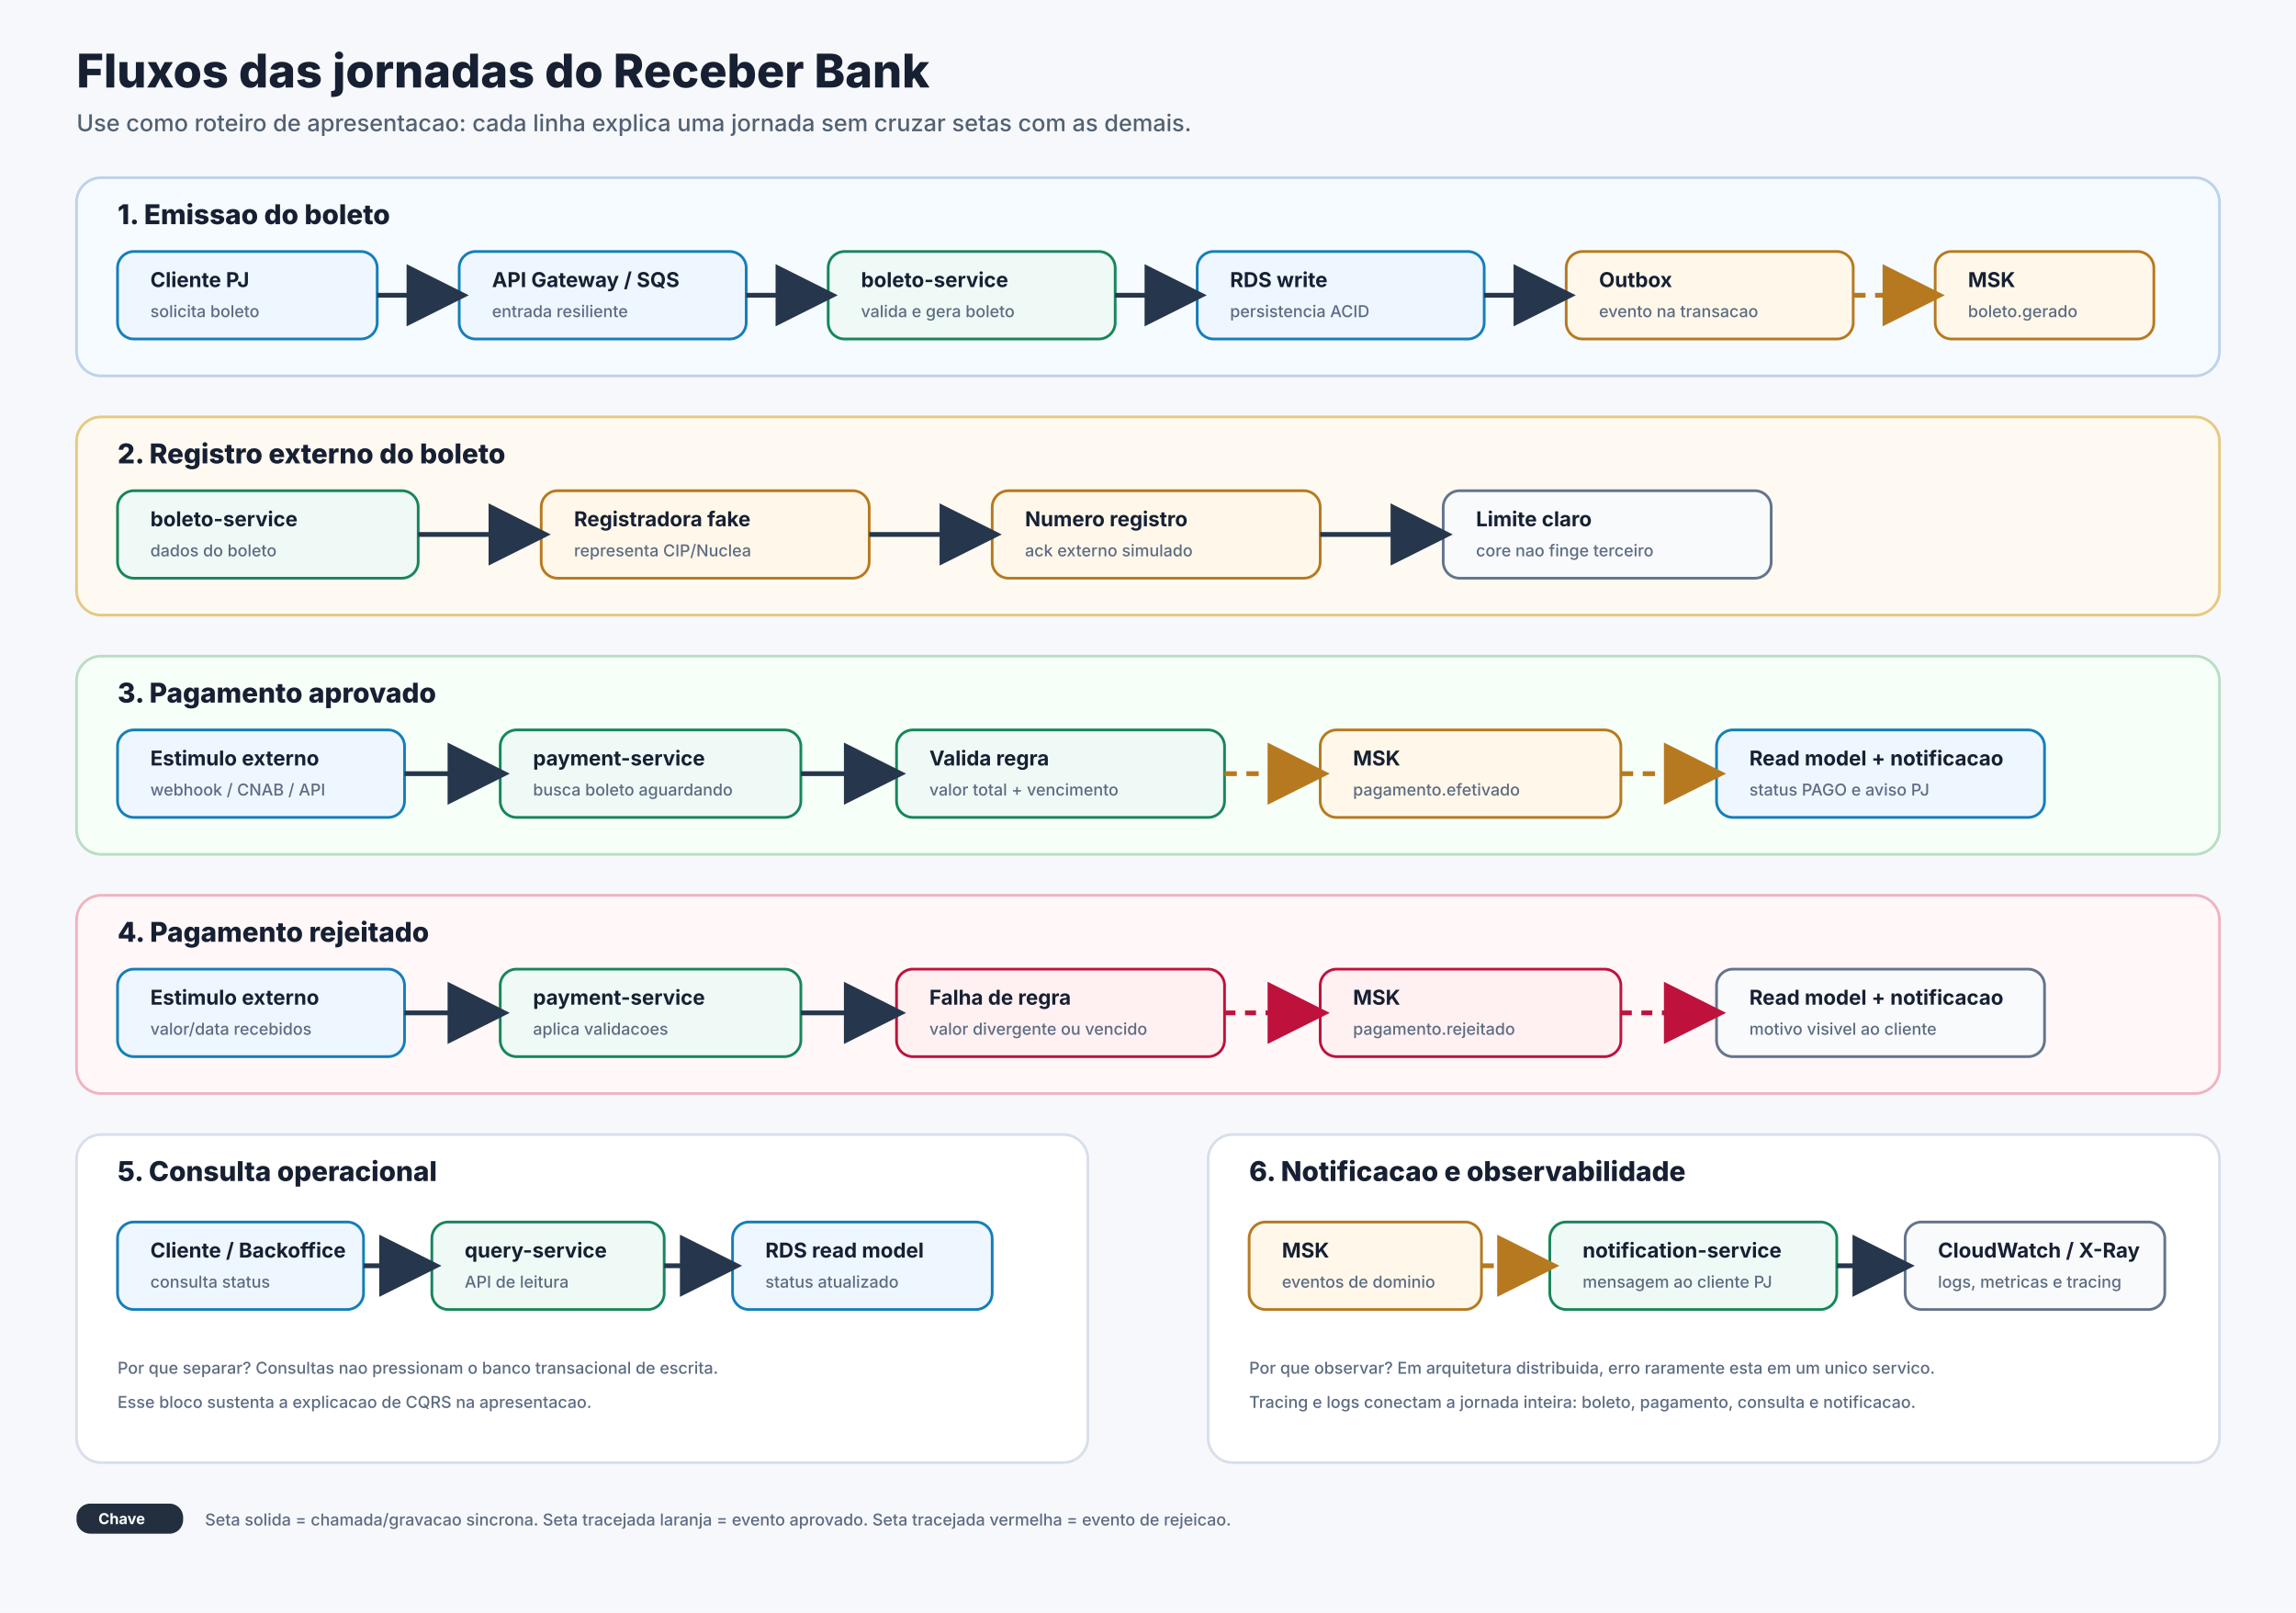
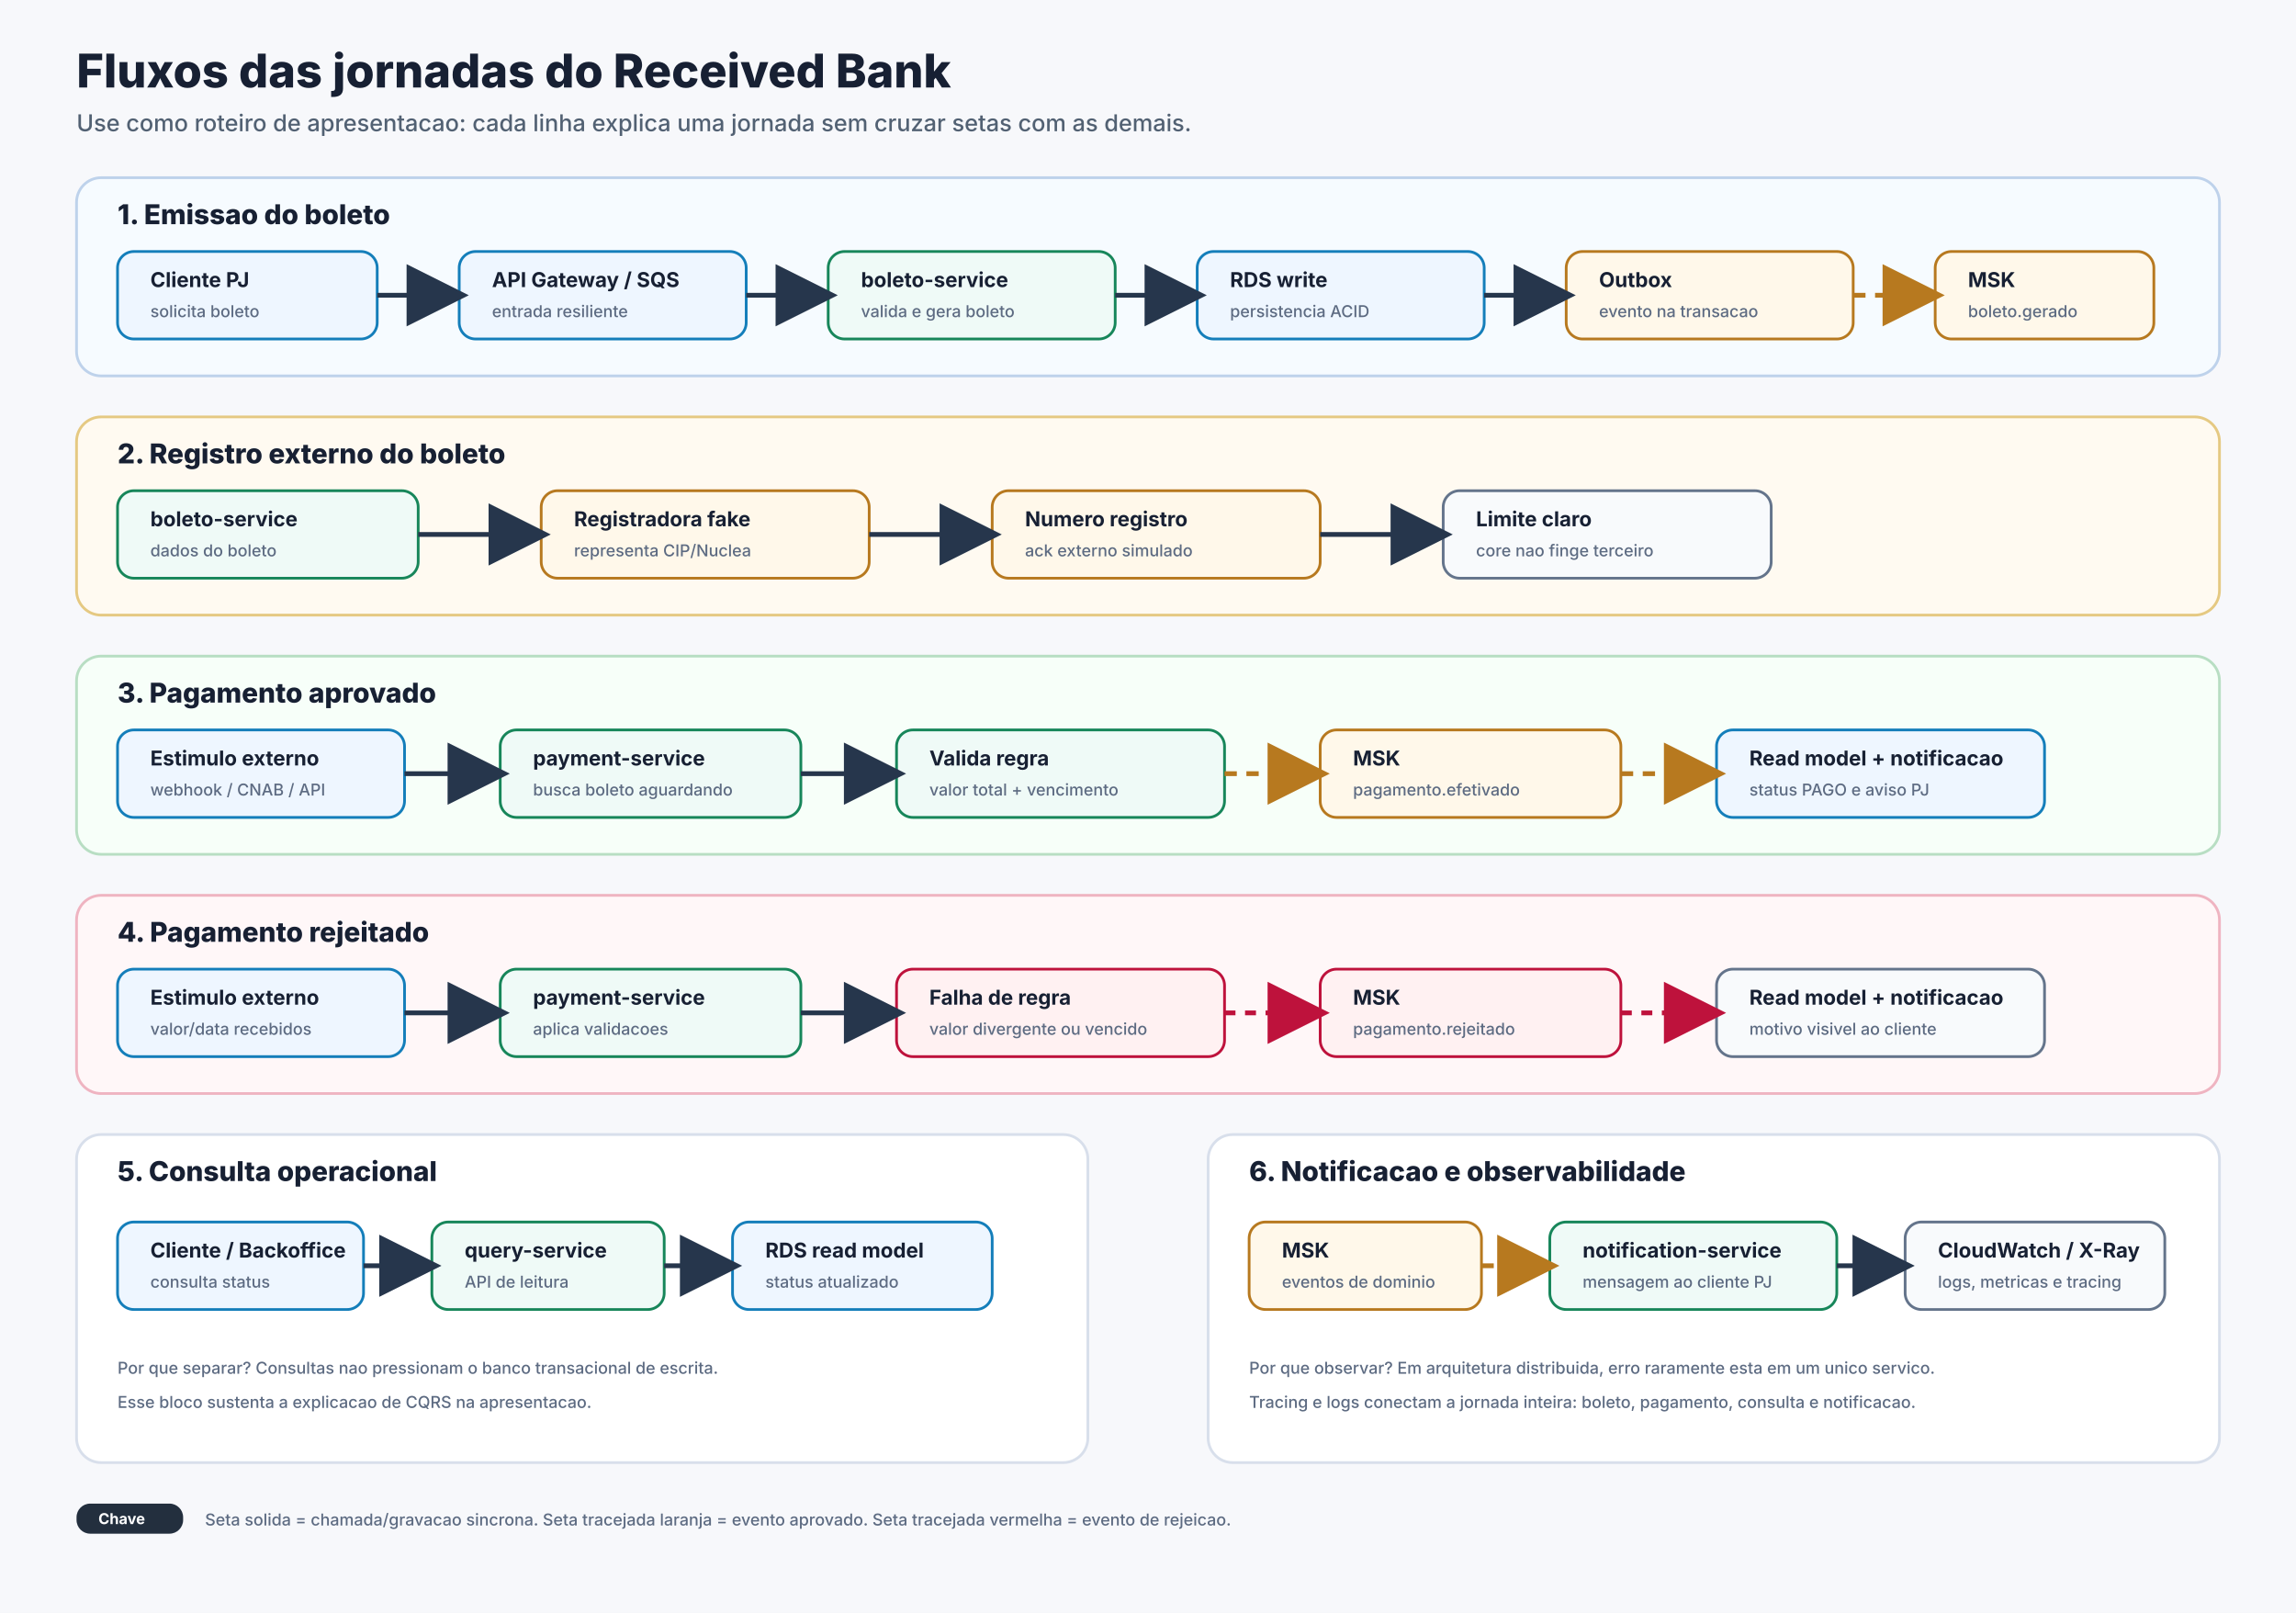
<svg xmlns="http://www.w3.org/2000/svg" width="1680" height="1180" viewBox="0 0 1680 1180" role="img" aria-labelledby="title desc">
  <defs>
    <style>
      .bg { fill: #f7f8fb; }
      .title { fill: #172033; font: 800 34px Inter, Arial, sans-serif; }
      .subtitle { fill: #526173; font: 500 17px Inter, Arial, sans-serif; }
      .journey { fill: #ffffff; stroke: #d8dfeb; stroke-width: 2; rx: 18; }
      .journey-blue { fill: #f6fbff; stroke: #bed2eb; }
      .journey-green { fill: #f7fff9; stroke: #b8dec3; }
      .journey-red { fill: #fff7f8; stroke: #efb4c1; }
      .journey-amber { fill: #fffaf1; stroke: #e5c982; }
      .box { fill: #ffffff; stroke: #cfd8e6; stroke-width: 2; rx: 12; }
      .box-blue { fill: #eef6ff; stroke: #147eba; }
      .box-green { fill: #effaf7; stroke: #17865a; }
      .box-orange { fill: #fff8ea; stroke: #b7791f; }
      .box-red { fill: #fff1f2; stroke: #be123c; }
      .box-gray { fill: #f8fafc; stroke: #64748b; }
      .h { fill: #172033; font: 800 20px Inter, Arial, sans-serif; }
      .label { fill: #172033; font: 700 15px Inter, Arial, sans-serif; }
      .small { fill: #5d6b82; font: 500 12px Inter, Arial, sans-serif; }
      .tag { fill: #232f3e; rx: 10; }
      .tag-text { fill: #ffffff; font: 700 11px Inter, Arial, sans-serif; }
      .arrow { fill: none; stroke: #26364c; stroke-width: 3.5; marker-end: url(#arrow); }
      .event { fill: none; stroke: #b7791f; stroke-width: 3.5; stroke-dasharray: 9 7; marker-end: url(#arrow-orange); }
      .reject { fill: none; stroke: #be123c; stroke-width: 3.5; stroke-dasharray: 8 7; marker-end: url(#arrow-red); }
    </style>
    <marker id="arrow" markerWidth="13" markerHeight="13" refX="11" refY="6.5" orient="auto">
      <path d="M0 0 L13 6.5 L0 13 Z" fill="#26364c" />
    </marker>
    <marker id="arrow-orange" markerWidth="13" markerHeight="13" refX="11" refY="6.5" orient="auto">
      <path d="M0 0 L13 6.5 L0 13 Z" fill="#b7791f" />
    </marker>
    <marker id="arrow-red" markerWidth="13" markerHeight="13" refX="11" refY="6.5" orient="auto">
      <path d="M0 0 L13 6.5 L0 13 Z" fill="#be123c" />
    </marker>
  </defs>
  <rect width="1680" height="1180" class="bg" />
-   <text x="56" y="64" class="title">Fluxos das jornadas do Receber Bank</text>
+   <text x="56" y="64" class="title">Fluxos das jornadas do Received Bank</text>
  <text x="56" y="96" class="subtitle">Use como roteiro de apresentacao: cada linha explica uma jornada sem cruzar setas com as demais.</text>
  <rect x="56" y="130" width="1568" height="145" class="journey journey-blue" />
  <text x="86" y="164" class="h">1. Emissao do boleto</text>
  <rect x="86" y="184" width="190" height="64" class="box box-blue" />
  <text x="110" y="210" class="label">Cliente PJ</text>
  <text x="110" y="232" class="small">solicita boleto</text>
  <rect x="336" y="184" width="210" height="64" class="box box-blue" />
  <text x="360" y="210" class="label">API Gateway / SQS</text>
  <text x="360" y="232" class="small">entrada resiliente</text>
  <rect x="606" y="184" width="210" height="64" class="box box-green" />
  <text x="630" y="210" class="label">boleto-service</text>
  <text x="630" y="232" class="small">valida e gera boleto</text>
  <rect x="876" y="184" width="210" height="64" class="box box-blue" />
  <text x="900" y="210" class="label">RDS write</text>
  <text x="900" y="232" class="small">persistencia ACID</text>
  <rect x="1146" y="184" width="210" height="64" class="box box-orange" />
  <text x="1170" y="210" class="label">Outbox</text>
  <text x="1170" y="232" class="small">evento na transacao</text>
  <rect x="1416" y="184" width="160" height="64" class="box box-orange" />
  <text x="1440" y="210" class="label">MSK</text>
  <text x="1440" y="232" class="small">boleto.gerado</text>
  <path d="M276 216 H336" class="arrow" />
  <path d="M546 216 H606" class="arrow" />
  <path d="M816 216 H876" class="arrow" />
  <path d="M1086 216 H1146" class="arrow" />
  <path d="M1356 216 H1416" class="event" />
  <rect x="56" y="305" width="1568" height="145" class="journey journey-amber" />
  <text x="86" y="339" class="h">2. Registro externo do boleto</text>
  <rect x="86" y="359" width="220" height="64" class="box box-green" />
  <text x="110" y="385" class="label">boleto-service</text>
  <text x="110" y="407" class="small">dados do boleto</text>
  <rect x="396" y="359" width="240" height="64" class="box box-orange" />
  <text x="420" y="385" class="label">Registradora fake</text>
  <text x="420" y="407" class="small">representa CIP/Nuclea</text>
  <rect x="726" y="359" width="240" height="64" class="box box-orange" />
  <text x="750" y="385" class="label">Numero registro</text>
  <text x="750" y="407" class="small">ack externo simulado</text>
  <rect x="1056" y="359" width="240" height="64" class="box box-gray" />
  <text x="1080" y="385" class="label">Limite claro</text>
  <text x="1080" y="407" class="small">core nao finge terceiro</text>
  <path d="M306 391 H396" class="arrow" />
  <path d="M636 391 H726" class="arrow" />
  <path d="M966 391 H1056" class="arrow" />
  <rect x="56" y="480" width="1568" height="145" class="journey journey-green" />
  <text x="86" y="514" class="h">3. Pagamento aprovado</text>
  <rect x="86" y="534" width="210" height="64" class="box box-blue" />
  <text x="110" y="560" class="label">Estimulo externo</text>
  <text x="110" y="582" class="small">webhook / CNAB / API</text>
  <rect x="366" y="534" width="220" height="64" class="box box-green" />
  <text x="390" y="560" class="label">payment-service</text>
  <text x="390" y="582" class="small">busca boleto aguardando</text>
  <rect x="656" y="534" width="240" height="64" class="box box-green" />
  <text x="680" y="560" class="label">Valida regra</text>
  <text x="680" y="582" class="small">valor total + vencimento</text>
  <rect x="966" y="534" width="220" height="64" class="box box-orange" />
  <text x="990" y="560" class="label">MSK</text>
  <text x="990" y="582" class="small">pagamento.efetivado</text>
  <rect x="1256" y="534" width="240" height="64" class="box box-blue" />
  <text x="1280" y="560" class="label">Read model + notificacao</text>
  <text x="1280" y="582" class="small">status PAGO e aviso PJ</text>
  <path d="M296 566 H366" class="arrow" />
  <path d="M586 566 H656" class="arrow" />
  <path d="M896 566 H966" class="event" />
  <path d="M1186 566 H1256" class="event" />
  <rect x="56" y="655" width="1568" height="145" class="journey journey-red" />
  <text x="86" y="689" class="h">4. Pagamento rejeitado</text>
  <rect x="86" y="709" width="210" height="64" class="box box-blue" />
  <text x="110" y="735" class="label">Estimulo externo</text>
  <text x="110" y="757" class="small">valor/data recebidos</text>
  <rect x="366" y="709" width="220" height="64" class="box box-green" />
  <text x="390" y="735" class="label">payment-service</text>
  <text x="390" y="757" class="small">aplica validacoes</text>
  <rect x="656" y="709" width="240" height="64" class="box box-red" />
  <text x="680" y="735" class="label">Falha de regra</text>
  <text x="680" y="757" class="small">valor divergente ou vencido</text>
  <rect x="966" y="709" width="220" height="64" class="box box-red" />
  <text x="990" y="735" class="label">MSK</text>
  <text x="990" y="757" class="small">pagamento.rejeitado</text>
  <rect x="1256" y="709" width="240" height="64" class="box box-gray" />
  <text x="1280" y="735" class="label">Read model + notificacao</text>
  <text x="1280" y="757" class="small">motivo visivel ao cliente</text>
  <path d="M296 741 H366" class="arrow" />
  <path d="M586 741 H656" class="arrow" />
  <path d="M896 741 H966" class="reject" />
  <path d="M1186 741 H1256" class="reject" />
  <rect x="56" y="830" width="740" height="240" class="journey" />
  <text x="86" y="864" class="h">5. Consulta operacional</text>
  <rect x="86" y="894" width="180" height="64" class="box box-blue" />
  <text x="110" y="920" class="label">Cliente / Backoffice</text>
  <text x="110" y="942" class="small">consulta status</text>
  <rect x="316" y="894" width="170" height="64" class="box box-green" />
  <text x="340" y="920" class="label">query-service</text>
  <text x="340" y="942" class="small">API de leitura</text>
  <rect x="536" y="894" width="190" height="64" class="box box-blue" />
  <text x="560" y="920" class="label">RDS read model</text>
  <text x="560" y="942" class="small">status atualizado</text>
  <path d="M266 926 H316" class="arrow" />
  <path d="M486 926 H536" class="arrow" />
  <text x="86" y="1005" class="small">Por que separar? Consultas nao pressionam o banco transacional de escrita.</text>
  <text x="86" y="1030" class="small">Esse bloco sustenta a explicacao de CQRS na apresentacao.</text>
  <rect x="884" y="830" width="740" height="240" class="journey" />
  <text x="914" y="864" class="h">6. Notificacao e observabilidade</text>
  <rect x="914" y="894" width="170" height="64" class="box box-orange" />
  <text x="938" y="920" class="label">MSK</text>
  <text x="938" y="942" class="small">eventos de dominio</text>
  <rect x="1134" y="894" width="210" height="64" class="box box-green" />
  <text x="1158" y="920" class="label">notification-service</text>
  <text x="1158" y="942" class="small">mensagem ao cliente PJ</text>
  <rect x="1394" y="894" width="190" height="64" class="box box-gray" />
  <text x="1418" y="920" class="label">CloudWatch / X-Ray</text>
  <text x="1418" y="942" class="small">logs, metricas e tracing</text>
  <path d="M1084 926 H1134" class="event" />
  <path d="M1344 926 H1394" class="arrow" />
  <text x="914" y="1005" class="small">Por que observar? Em arquitetura distribuida, erro raramente esta em um unico servico.</text>
  <text x="914" y="1030" class="small">Tracing e logs conectam a jornada inteira: boleto, pagamento, consulta e notificacao.</text>
  <rect x="56" y="1100" width="78" height="22" class="tag" />
  <text x="72" y="1115" class="tag-text">Chave</text>
  <text x="150" y="1116" class="small">Seta solida = chamada/gravacao sincrona. Seta tracejada laranja = evento aprovado. Seta tracejada vermelha = evento de rejeicao.</text>
</svg>
